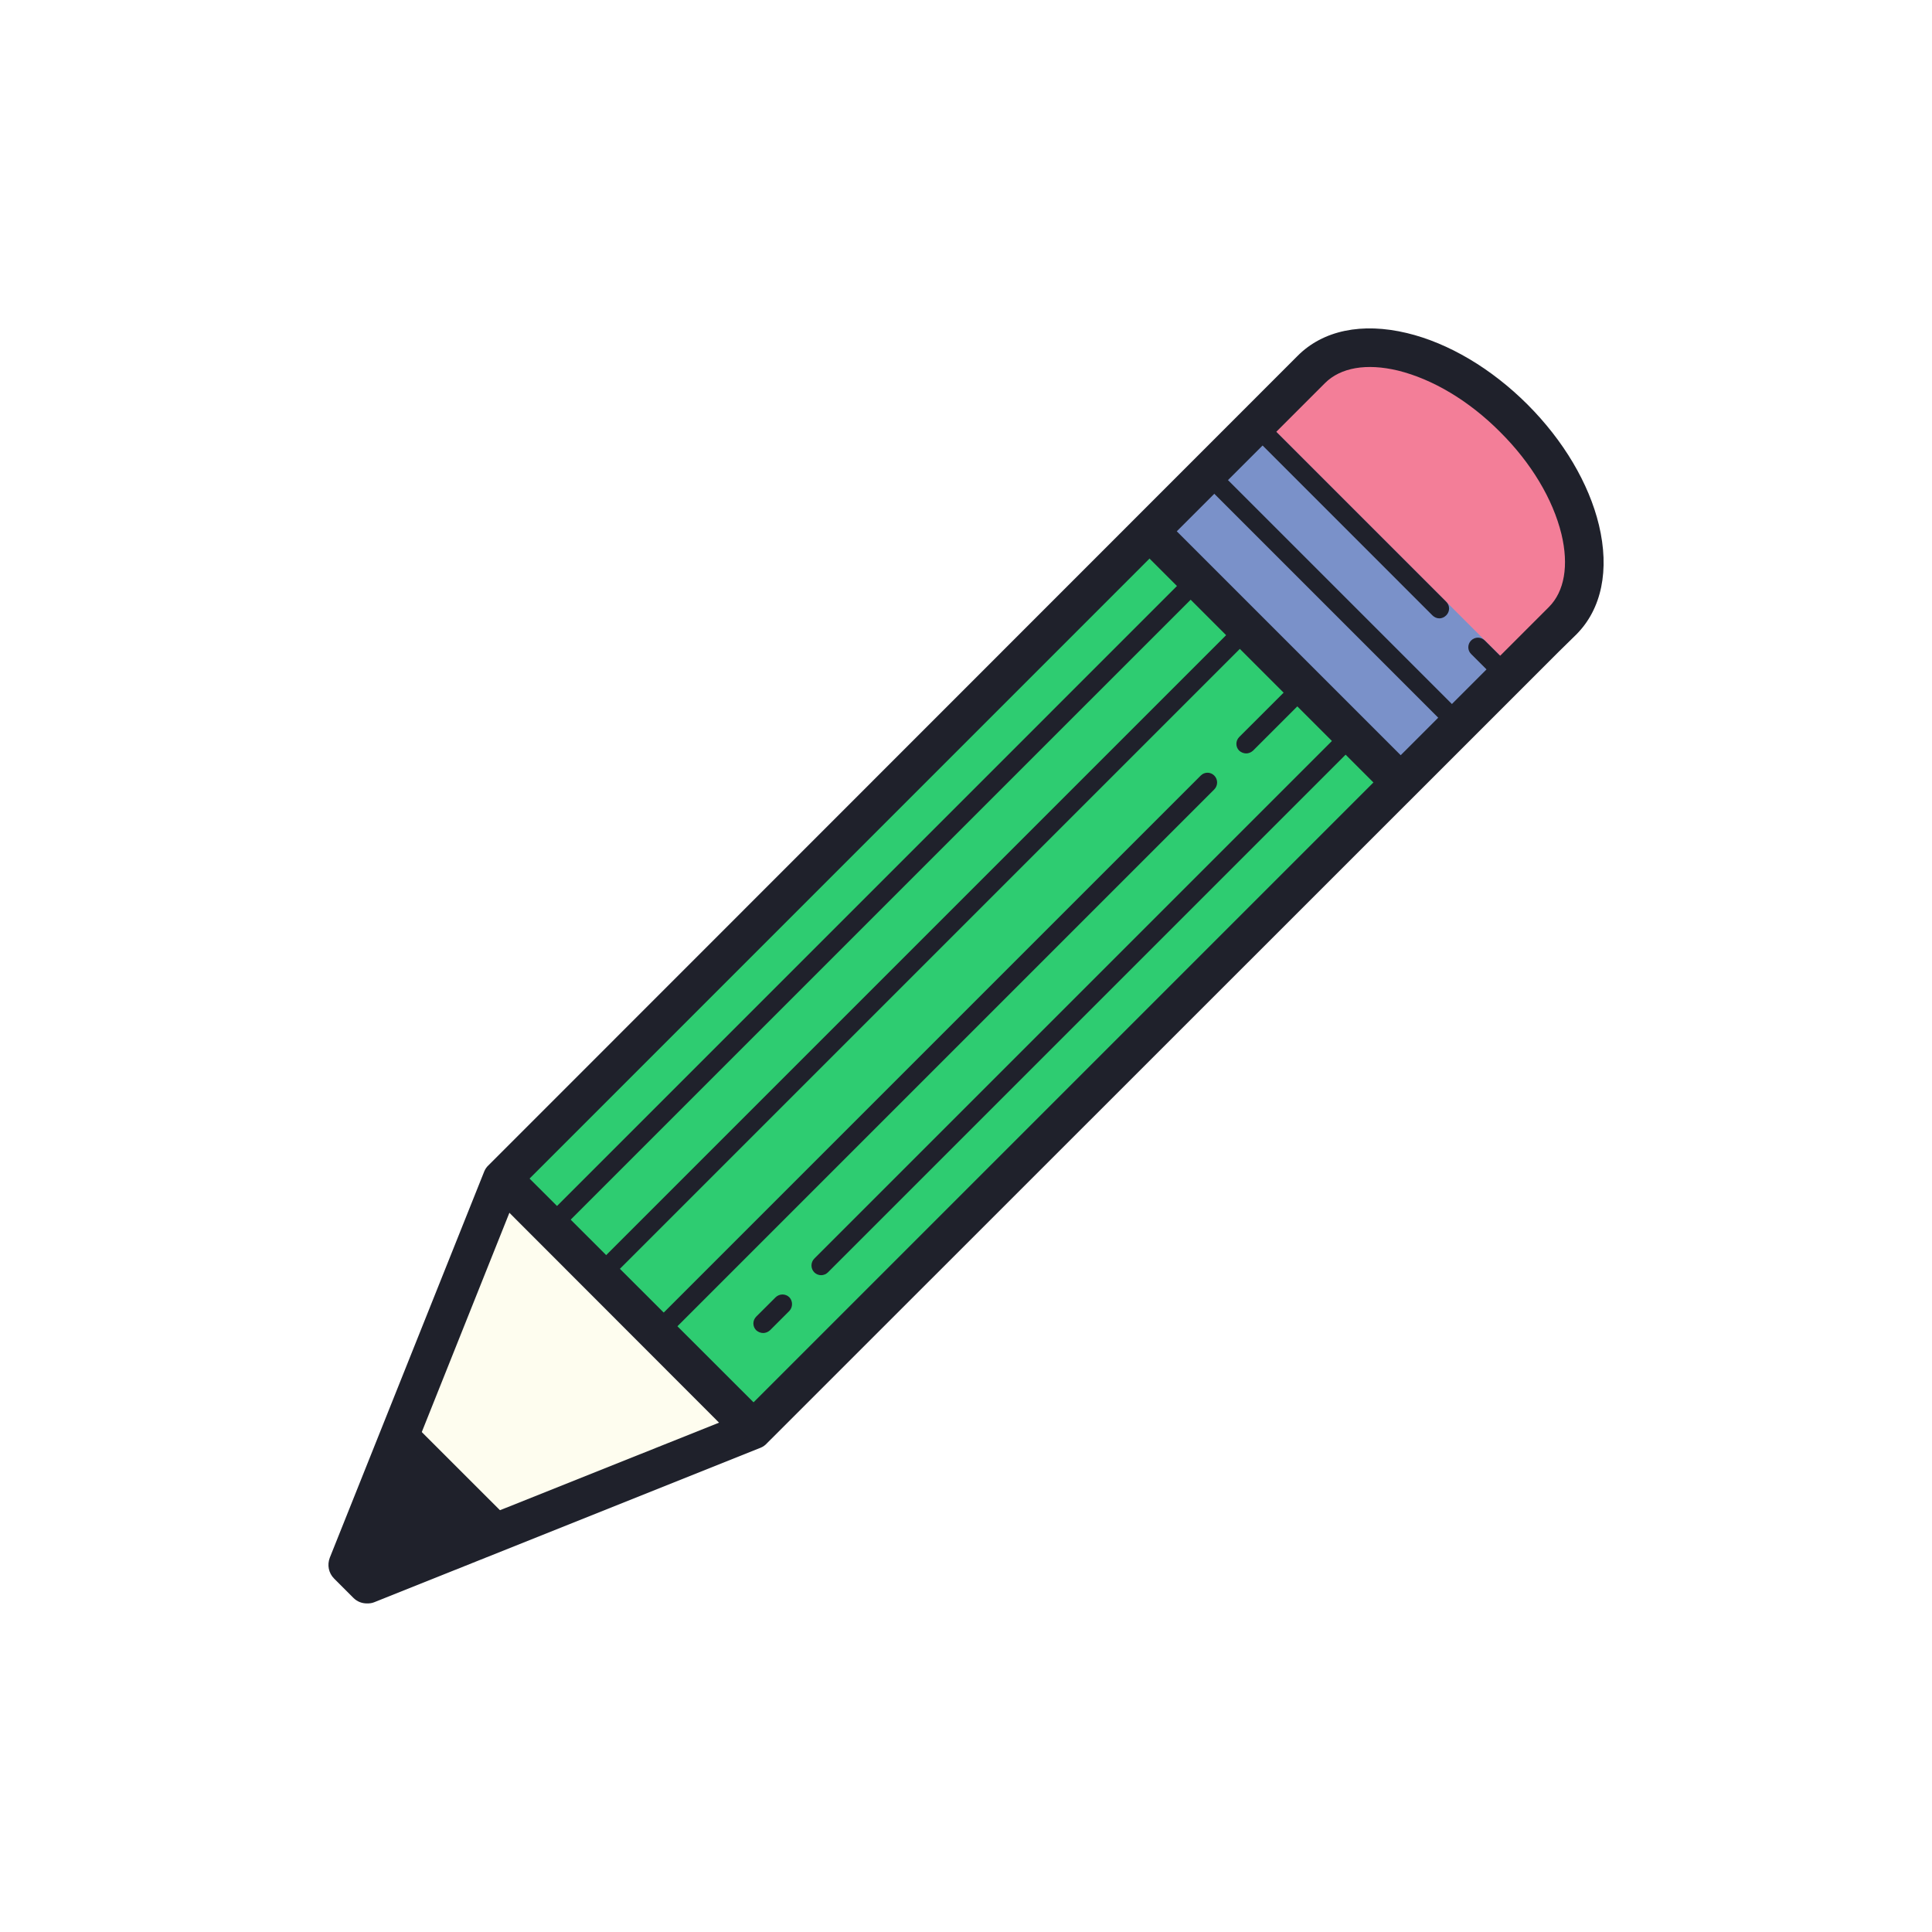
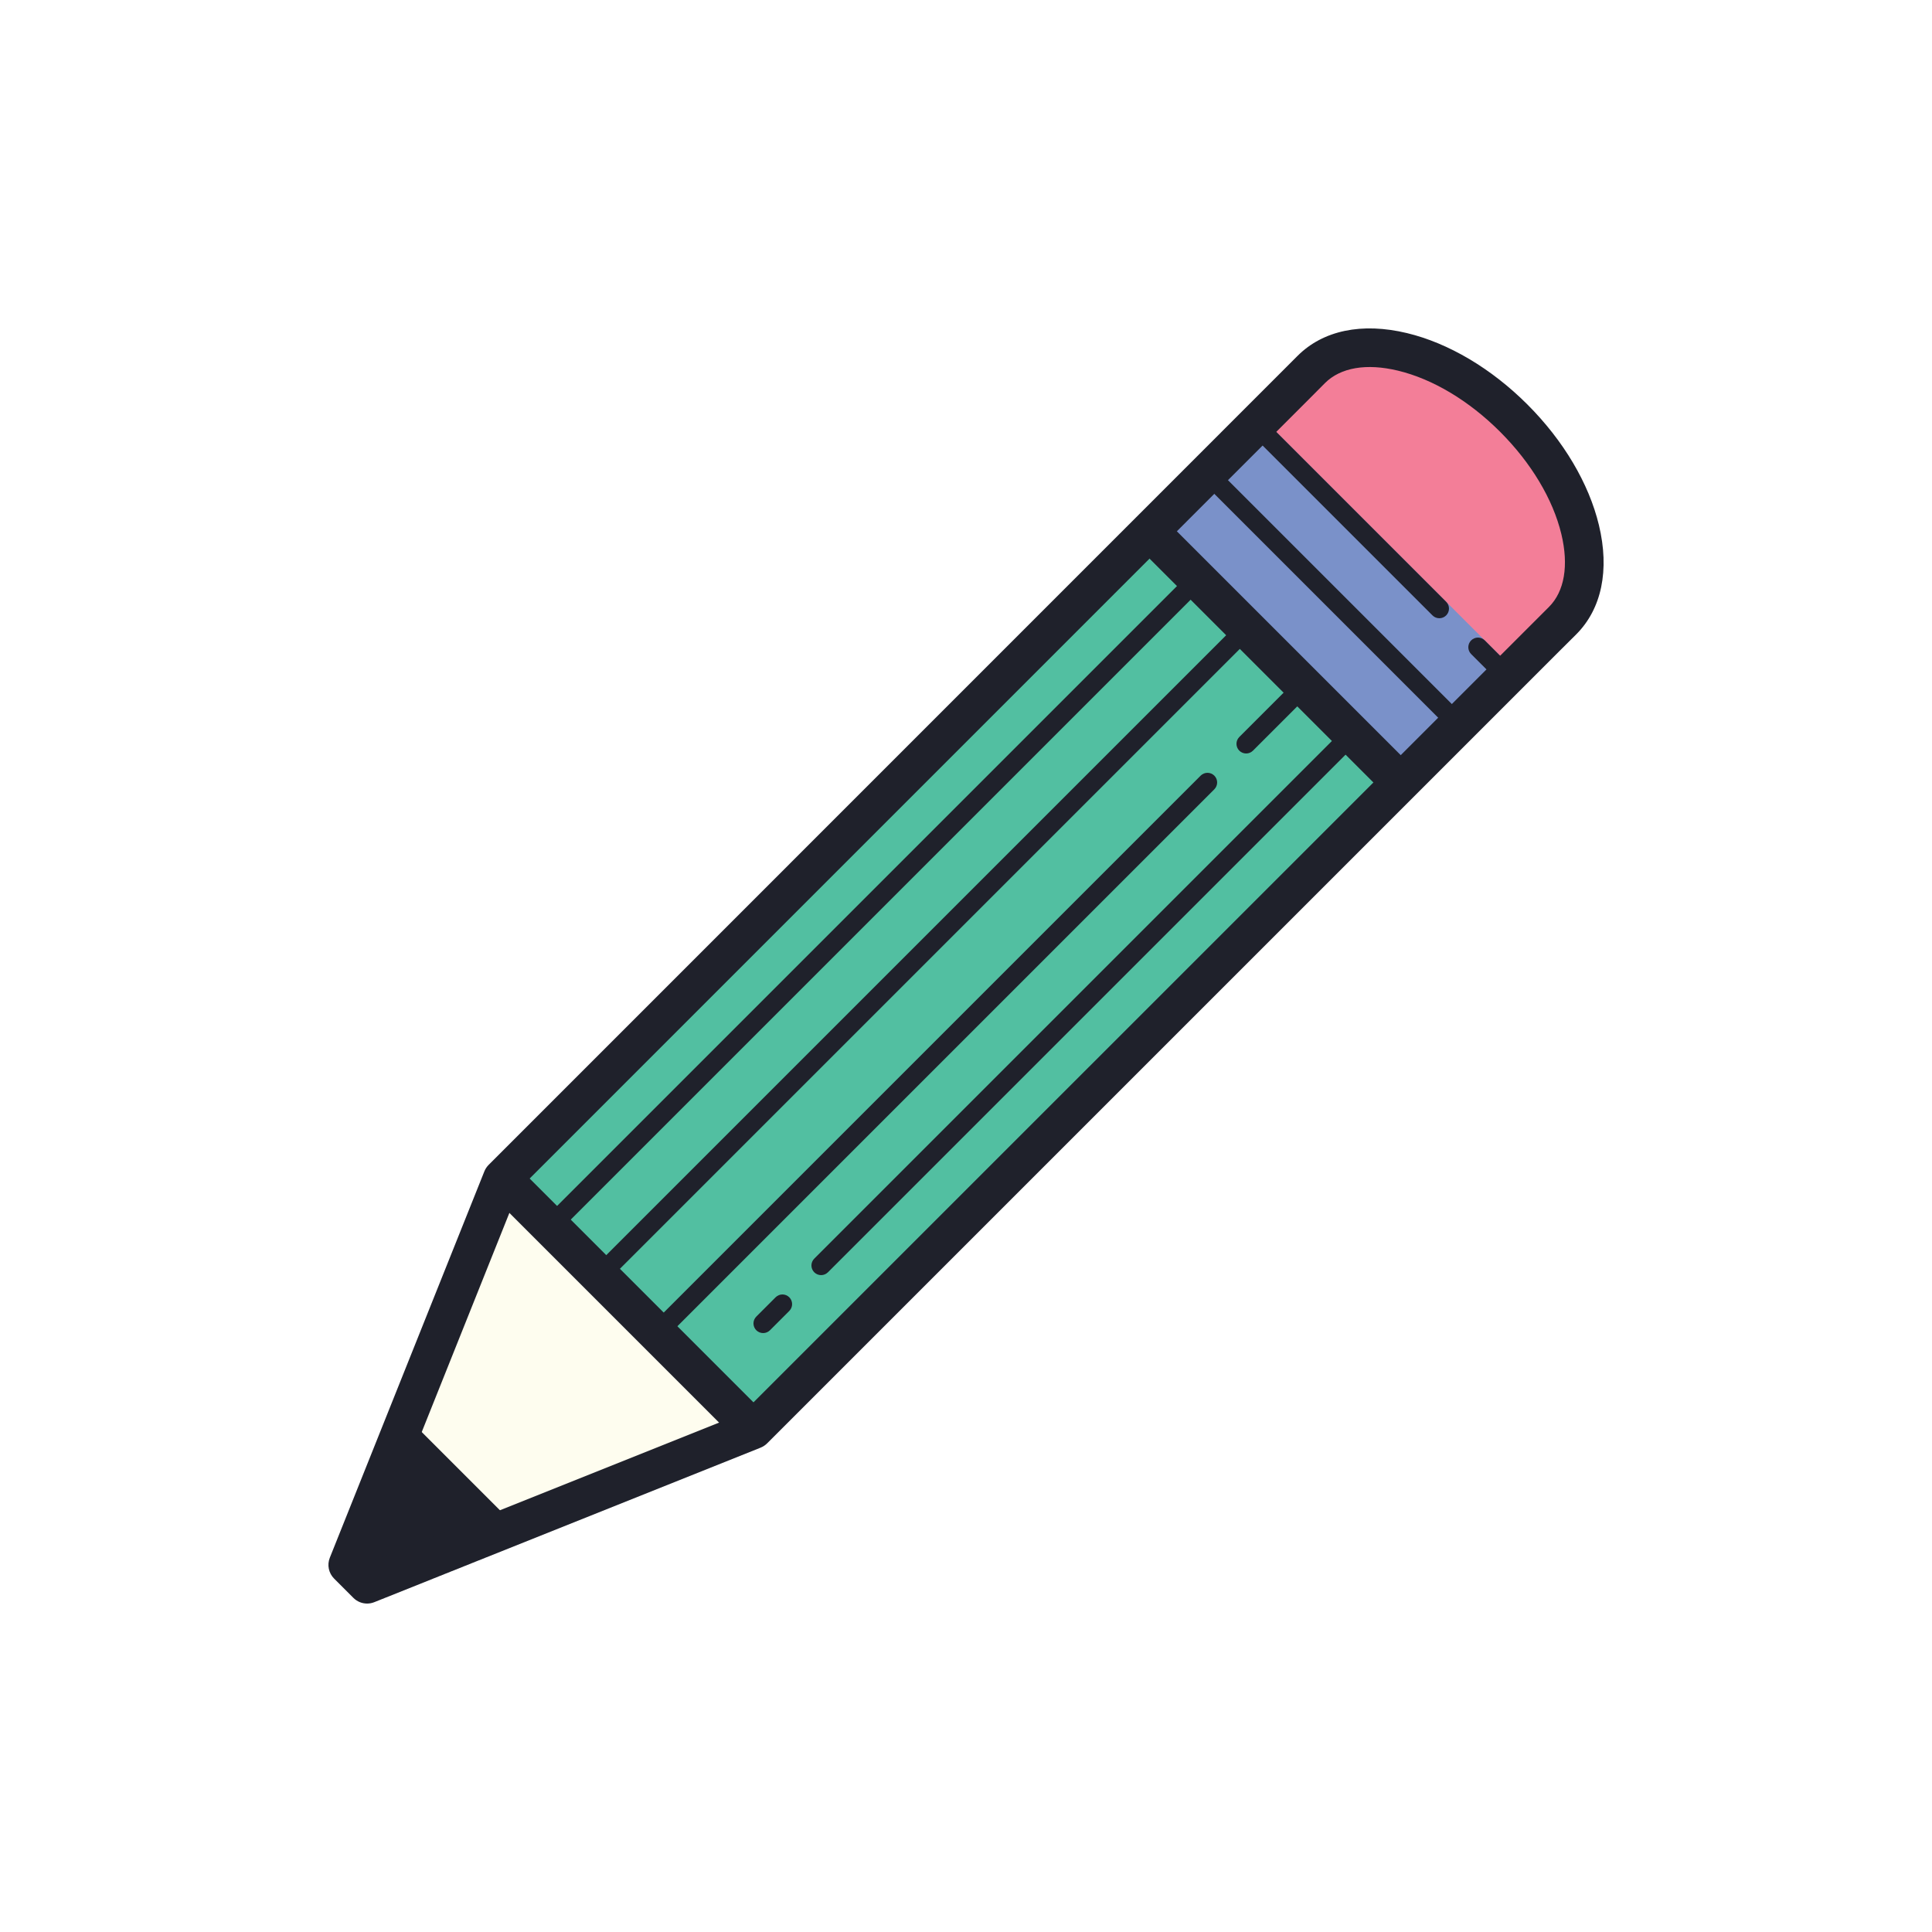
- <svg xmlns="http://www.w3.org/2000/svg" width="30pt" height="30pt" viewBox="0 0 30 30" version="1.1">
-   <g id="surface181227">
-     <path style=" stroke:none;fill-rule:nonzero;fill:rgb(18.039%,80%,44.314%);fill-opacity:1;" d="M 7.801 18.301 L 17.852 8.25 L 21.75 12.148 L 11.699 22.199 Z M 7.801 18.301 " />
-     <path style=" stroke:none;fill-rule:nonzero;fill:rgb(99.608%,99.216%,93.725%);fill-opacity:1;" d="M 5.398 24.301 L 5.699 24.602 L 11.699 22.199 L 7.801 18.301 Z M 5.398 24.301 " />
-     <path style=" stroke:none;fill-rule:nonzero;fill:rgb(12.157%,12.941%,16.863%);fill-opacity:1;" d="M 6.258 22.156 L 5.398 24.301 L 5.699 24.602 L 7.844 23.742 Z M 6.258 22.156 " />
-     <path style=" stroke:none;fill-rule:nonzero;fill:rgb(95.294%,49.412%,59.608%);fill-opacity:1;" d="M 23.508 6.492 C 22.43 5.418 21.02 5.078 20.363 5.738 L 17.852 8.25 L 21.75 12.148 L 24.262 9.637 C 24.922 8.98 24.582 7.57 23.508 6.492 Z M 23.508 6.492 " />
-     <path style=" stroke:none;fill-rule:nonzero;fill:rgb(47.843%,56.863%,78.824%);fill-opacity:1;" d="M 17.852 8.25 L 19.605 6.492 L 23.508 10.395 L 21.75 12.148 Z M 17.852 8.25 " />
-     <path style=" stroke:none;fill-rule:nonzero;fill:rgb(12.157%,12.941%,16.863%);fill-opacity:1;" d="M 5.699 24.898 C 5.621 24.898 5.547 24.871 5.488 24.812 L 5.188 24.512 C 5.102 24.426 5.078 24.301 5.121 24.188 L 7.52 18.188 C 7.535 18.152 7.559 18.117 7.59 18.09 L 20.148 5.527 C 20.543 5.129 21.148 5.004 21.848 5.172 C 22.496 5.328 23.16 5.723 23.719 6.281 C 24.277 6.84 24.672 7.504 24.828 8.152 C 24.996 8.852 24.871 9.457 24.477 9.852 L 24.211 10.113 L 11.91 22.41 C 11.883 22.441 11.848 22.465 11.812 22.48 L 5.812 24.879 C 5.773 24.895 5.738 24.898 5.699 24.898 Z M 5.754 24.227 L 5.773 24.246 L 11.531 21.945 L 24.051 9.426 C 24.293 9.184 24.363 8.781 24.246 8.293 C 24.113 7.75 23.777 7.188 23.293 6.707 C 22.812 6.223 22.246 5.887 21.707 5.754 C 21.219 5.637 20.816 5.707 20.574 5.949 L 8.055 18.469 Z M 5.754 24.227 " />
-     <path style=" stroke:none;fill-rule:nonzero;fill:rgb(12.157%,12.941%,16.863%);fill-opacity:1;" d="M 17.637 8.461 L 18.062 8.039 L 21.961 11.938 L 21.539 12.363 Z M 17.637 8.461 " />
-     <path style=" stroke:none;fill-rule:nonzero;fill:rgb(12.157%,12.941%,16.863%);fill-opacity:1;" d="M 7.59 18.512 L 8.012 18.09 L 11.914 21.988 L 11.488 22.414 Z M 7.59 18.512 " />
-     <path style=" stroke:none;fill-rule:nonzero;fill:rgb(12.157%,12.941%,16.863%);fill-opacity:1;" d="M 6.195 22.305 L 6.406 22.094 L 7.926 23.613 L 7.711 23.824 Z M 6.195 22.305 " />
-     <path style=" stroke:none;fill-rule:nonzero;fill:rgb(12.157%,12.941%,16.863%);fill-opacity:1;" d="M 9.312 19.953 C 9.273 19.953 9.238 19.938 9.207 19.91 C 9.148 19.852 9.148 19.754 9.207 19.695 L 19.242 9.66 C 19.301 9.602 19.398 9.602 19.457 9.66 C 19.516 9.719 19.516 9.812 19.457 9.871 L 9.418 19.91 C 9.391 19.938 9.352 19.953 9.312 19.953 Z M 9.312 19.953 " />
-     <path style=" stroke:none;fill-rule:nonzero;fill:rgb(12.157%,12.941%,16.863%);fill-opacity:1;" d="M 10.207 20.844 C 10.168 20.844 10.129 20.828 10.098 20.801 C 10.039 20.742 10.039 20.648 10.098 20.59 L 18.645 12.043 C 18.703 11.984 18.797 11.984 18.855 12.043 C 18.914 12.102 18.914 12.199 18.855 12.258 L 10.312 20.801 C 10.281 20.832 10.242 20.844 10.207 20.844 Z M 10.207 20.844 " />
-     <path style=" stroke:none;fill-rule:nonzero;fill:rgb(12.157%,12.941%,16.863%);fill-opacity:1;" d="M 12.75 19.801 C 12.711 19.801 12.672 19.785 12.645 19.758 C 12.586 19.699 12.586 19.602 12.645 19.543 L 20.895 11.293 C 20.953 11.234 21.047 11.234 21.105 11.293 C 21.164 11.352 21.164 11.449 21.105 11.508 L 12.855 19.758 C 12.828 19.785 12.789 19.801 12.75 19.801 Z M 12.75 19.801 " />
-     <path style=" stroke:none;fill-rule:nonzero;fill:rgb(12.157%,12.941%,16.863%);fill-opacity:1;" d="M 8.543 19.195 C 8.504 19.195 8.469 19.18 8.438 19.152 C 8.379 19.094 8.379 18.996 8.438 18.938 L 18.488 8.887 C 18.547 8.828 18.641 8.828 18.699 8.887 C 18.758 8.945 18.758 9.043 18.699 9.102 L 8.648 19.152 C 8.621 19.18 8.582 19.195 8.543 19.195 Z M 8.543 19.195 " />
-     <path style=" stroke:none;fill-rule:nonzero;fill:rgb(12.157%,12.941%,16.863%);fill-opacity:1;" d="M 11.852 20.699 C 11.812 20.699 11.773 20.684 11.742 20.656 C 11.684 20.598 11.684 20.504 11.742 20.445 L 12.043 20.145 C 12.102 20.086 12.199 20.086 12.258 20.145 C 12.312 20.203 12.312 20.297 12.258 20.355 L 11.957 20.656 C 11.926 20.684 11.887 20.699 11.852 20.699 Z M 11.852 20.699 " />
-     <path style=" stroke:none;fill-rule:nonzero;fill:rgb(12.157%,12.941%,16.863%);fill-opacity:1;" d="M 19.352 11.699 C 19.312 11.699 19.273 11.684 19.242 11.656 C 19.184 11.598 19.184 11.504 19.242 11.445 L 20.145 10.543 C 20.203 10.484 20.297 10.484 20.355 10.543 C 20.414 10.602 20.414 10.699 20.355 10.758 L 19.457 11.656 C 19.426 11.684 19.387 11.699 19.352 11.699 Z M 19.352 11.699 " />
-     <path style=" stroke:none;fill-rule:nonzero;fill:rgb(12.157%,12.941%,16.863%);fill-opacity:1;" d="M 22.648 11.398 C 22.613 11.398 22.574 11.387 22.543 11.355 L 18.645 7.457 C 18.586 7.398 18.586 7.301 18.645 7.242 C 18.703 7.188 18.797 7.188 18.855 7.242 L 22.758 11.145 C 22.812 11.203 22.812 11.297 22.758 11.355 C 22.727 11.387 22.688 11.398 22.648 11.398 Z M 22.648 11.398 " />
-     <path style=" stroke:none;fill-rule:nonzero;fill:rgb(12.157%,12.941%,16.863%);fill-opacity:1;" d="M 22.352 9.602 C 22.312 9.602 22.273 9.586 22.242 9.555 L 19.395 6.707 C 19.336 6.648 19.336 6.551 19.395 6.492 C 19.453 6.438 19.547 6.438 19.605 6.492 L 22.457 9.344 C 22.516 9.402 22.516 9.496 22.457 9.555 C 22.426 9.586 22.387 9.602 22.352 9.602 Z M 22.352 9.602 " />
-     <path style=" stroke:none;fill-rule:nonzero;fill:rgb(12.157%,12.941%,16.863%);fill-opacity:1;" d="M 23.398 10.648 C 23.363 10.648 23.324 10.637 23.293 10.605 L 22.844 10.156 C 22.785 10.098 22.785 10.004 22.844 9.945 C 22.902 9.887 22.996 9.887 23.055 9.945 L 23.508 10.395 C 23.562 10.453 23.562 10.547 23.508 10.605 C 23.477 10.637 23.438 10.648 23.398 10.648 Z M 23.398 10.648 " />
-   </g>
+ <svg xmlns="http://www.w3.org/2000/svg" viewBox="0 0 100 100" width="20px" height="20px">
+   <rect width="47.376" height="18.385" x="25.562" y="41.558" fill="#52bfa1" transform="rotate(-45.001 49.25 50.75)" />
+   <polygon fill="#fefdef" points="18,81 19,82 39,74 26,61" />
+   <polygon fill="#1f212b" points="20.857,73.857 18,81 19,82 26.143,79.143" />
+   <path fill="#f37e98" d="M78.355,21.645L78.355,21.645c-3.591-3.591-8.284-4.721-10.483-2.523L67,20l-7.5,7.5l13,13L80,33 l0.878-0.872C83.076,29.93,81.946,25.236,78.355,21.645z" />
+   <rect width="8.278" height="18.385" x="64.788" y="21.881" fill="#7a91c9" transform="rotate(-45.001 68.927 31.074)" />
+   <path fill="#1f212b" d="M19,83c-0.26,0-0.516-0.102-0.707-0.293l-1-1c-0.283-0.283-0.37-0.707-0.222-1.079l8-20 c0.051-0.125,0.126-0.24,0.222-0.335l41.87-41.875c1.32-1.319,3.329-1.738,5.662-1.177c2.156,0.519,4.371,1.833,6.236,3.698l0,0l0,0 c1.865,1.865,3.179,4.08,3.698,6.237c0.562,2.331,0.144,4.341-1.175,5.66l-0.88,0.875L39.707,74.707 c-0.096,0.096-0.21,0.171-0.336,0.222l-20,8C19.251,82.977,19.125,83,19,83z M19.174,80.759l0.067,0.067l19.197-7.679l41.734-41.73 c0.806-0.805,1.034-2.146,0.643-3.775c-0.435-1.804-1.56-3.683-3.168-5.291l0,0c-1.608-1.608-3.487-2.733-5.29-3.167 c-1.628-0.391-2.971-0.163-3.778,0.645l-0.87,0.875L26.853,61.562L19.174,80.759z" />
+   <rect width="2" height="18.385" x="65" y="24.808" fill="#1f212b" transform="rotate(-45.001 66 34)" />
+   <rect width="2" height="18.385" x="31.5" y="58.308" fill="#1f212b" transform="rotate(-45.001 32.5 67.5)" />
+   <rect width="1" height="7.159" x="23.031" y="72.952" fill="#1f212b" transform="rotate(-45.001 23.53 76.532)" />
+   <path fill="#1f212b" d="M31.044,66.509c-0.128,0-0.256-0.049-0.354-0.146c-0.195-0.195-0.195-0.512,0-0.707l33.456-33.456 c0.195-0.195,0.512-0.195,0.707,0s0.195,0.512,0,0.707L31.397,66.362C31.3,66.46,31.172,66.509,31.044,66.509z" />
+   <path fill="#1f212b" d="M34.018,69.482c-0.128,0-0.256-0.049-0.354-0.146c-0.195-0.195-0.195-0.512,0-0.707l28.482-28.482 c0.195-0.195,0.512-0.195,0.707,0s0.195,0.512,0,0.707L34.371,69.336C34.273,69.434,34.146,69.482,34.018,69.482z" />
+   <path fill="#1f212b" d="M42.5,66c-0.128,0-0.256-0.049-0.354-0.146c-0.195-0.195-0.195-0.512,0-0.707l27.5-27.5 c0.195-0.195,0.512-0.195,0.707,0s0.195,0.512,0,0.707l-27.5,27.5C42.756,65.951,42.628,66,42.5,66z" />
+   <path fill="#1f212b" d="M28.48,63.981c-0.128,0-0.256-0.049-0.354-0.146c-0.195-0.195-0.195-0.512,0-0.707l33.5-33.5 c0.195-0.195,0.512-0.195,0.707,0s0.195,0.512,0,0.707l-33.5,33.5C28.736,63.932,28.608,63.981,28.48,63.981z" />
+   <path fill="#1f212b" d="M39.5,69c-0.128,0-0.256-0.049-0.354-0.146c-0.195-0.195-0.195-0.512,0-0.707l1-1 c0.195-0.195,0.512-0.195,0.707,0s0.195,0.512,0,0.707l-1,1C39.756,68.951,39.628,69,39.5,69z" />
+   <path fill="#1f212b" d="M64.5,39c-0.128,0-0.256-0.049-0.354-0.146c-0.195-0.195-0.195-0.512,0-0.707l3-3 c0.195-0.195,0.512-0.195,0.707,0s0.195,0.512,0,0.707l-3,3C64.756,38.951,64.628,39,64.5,39z" />
+   <path fill="#1f212b" d="M75.5,38c-0.128,0-0.256-0.049-0.354-0.146l-13-13c-0.195-0.195-0.195-0.512,0-0.707 s0.512-0.195,0.707,0l13,13c0.195,0.195,0.195,0.512,0,0.707C75.756,37.951,75.628,38,75.5,38z" />
+   <path fill="#1f212b" d="M74.5,32c-0.128,0-0.256-0.049-0.354-0.146l-9.5-9.5c-0.195-0.195-0.195-0.512,0-0.707 s0.512-0.195,0.707,0l9.5,9.5c0.195,0.195,0.195,0.512,0,0.707C74.756,31.951,74.628,32,74.5,32z" />
+   <path fill="#1f212b" d="M78,35.5c-0.128,0-0.256-0.049-0.354-0.146l-1.5-1.5c-0.195-0.195-0.195-0.512,0-0.707 s0.512-0.195,0.707,0l1.5,1.5c0.195,0.195,0.195,0.512,0,0.707C78.256,35.451,78.128,35.5,78,35.5z" />
</svg>
